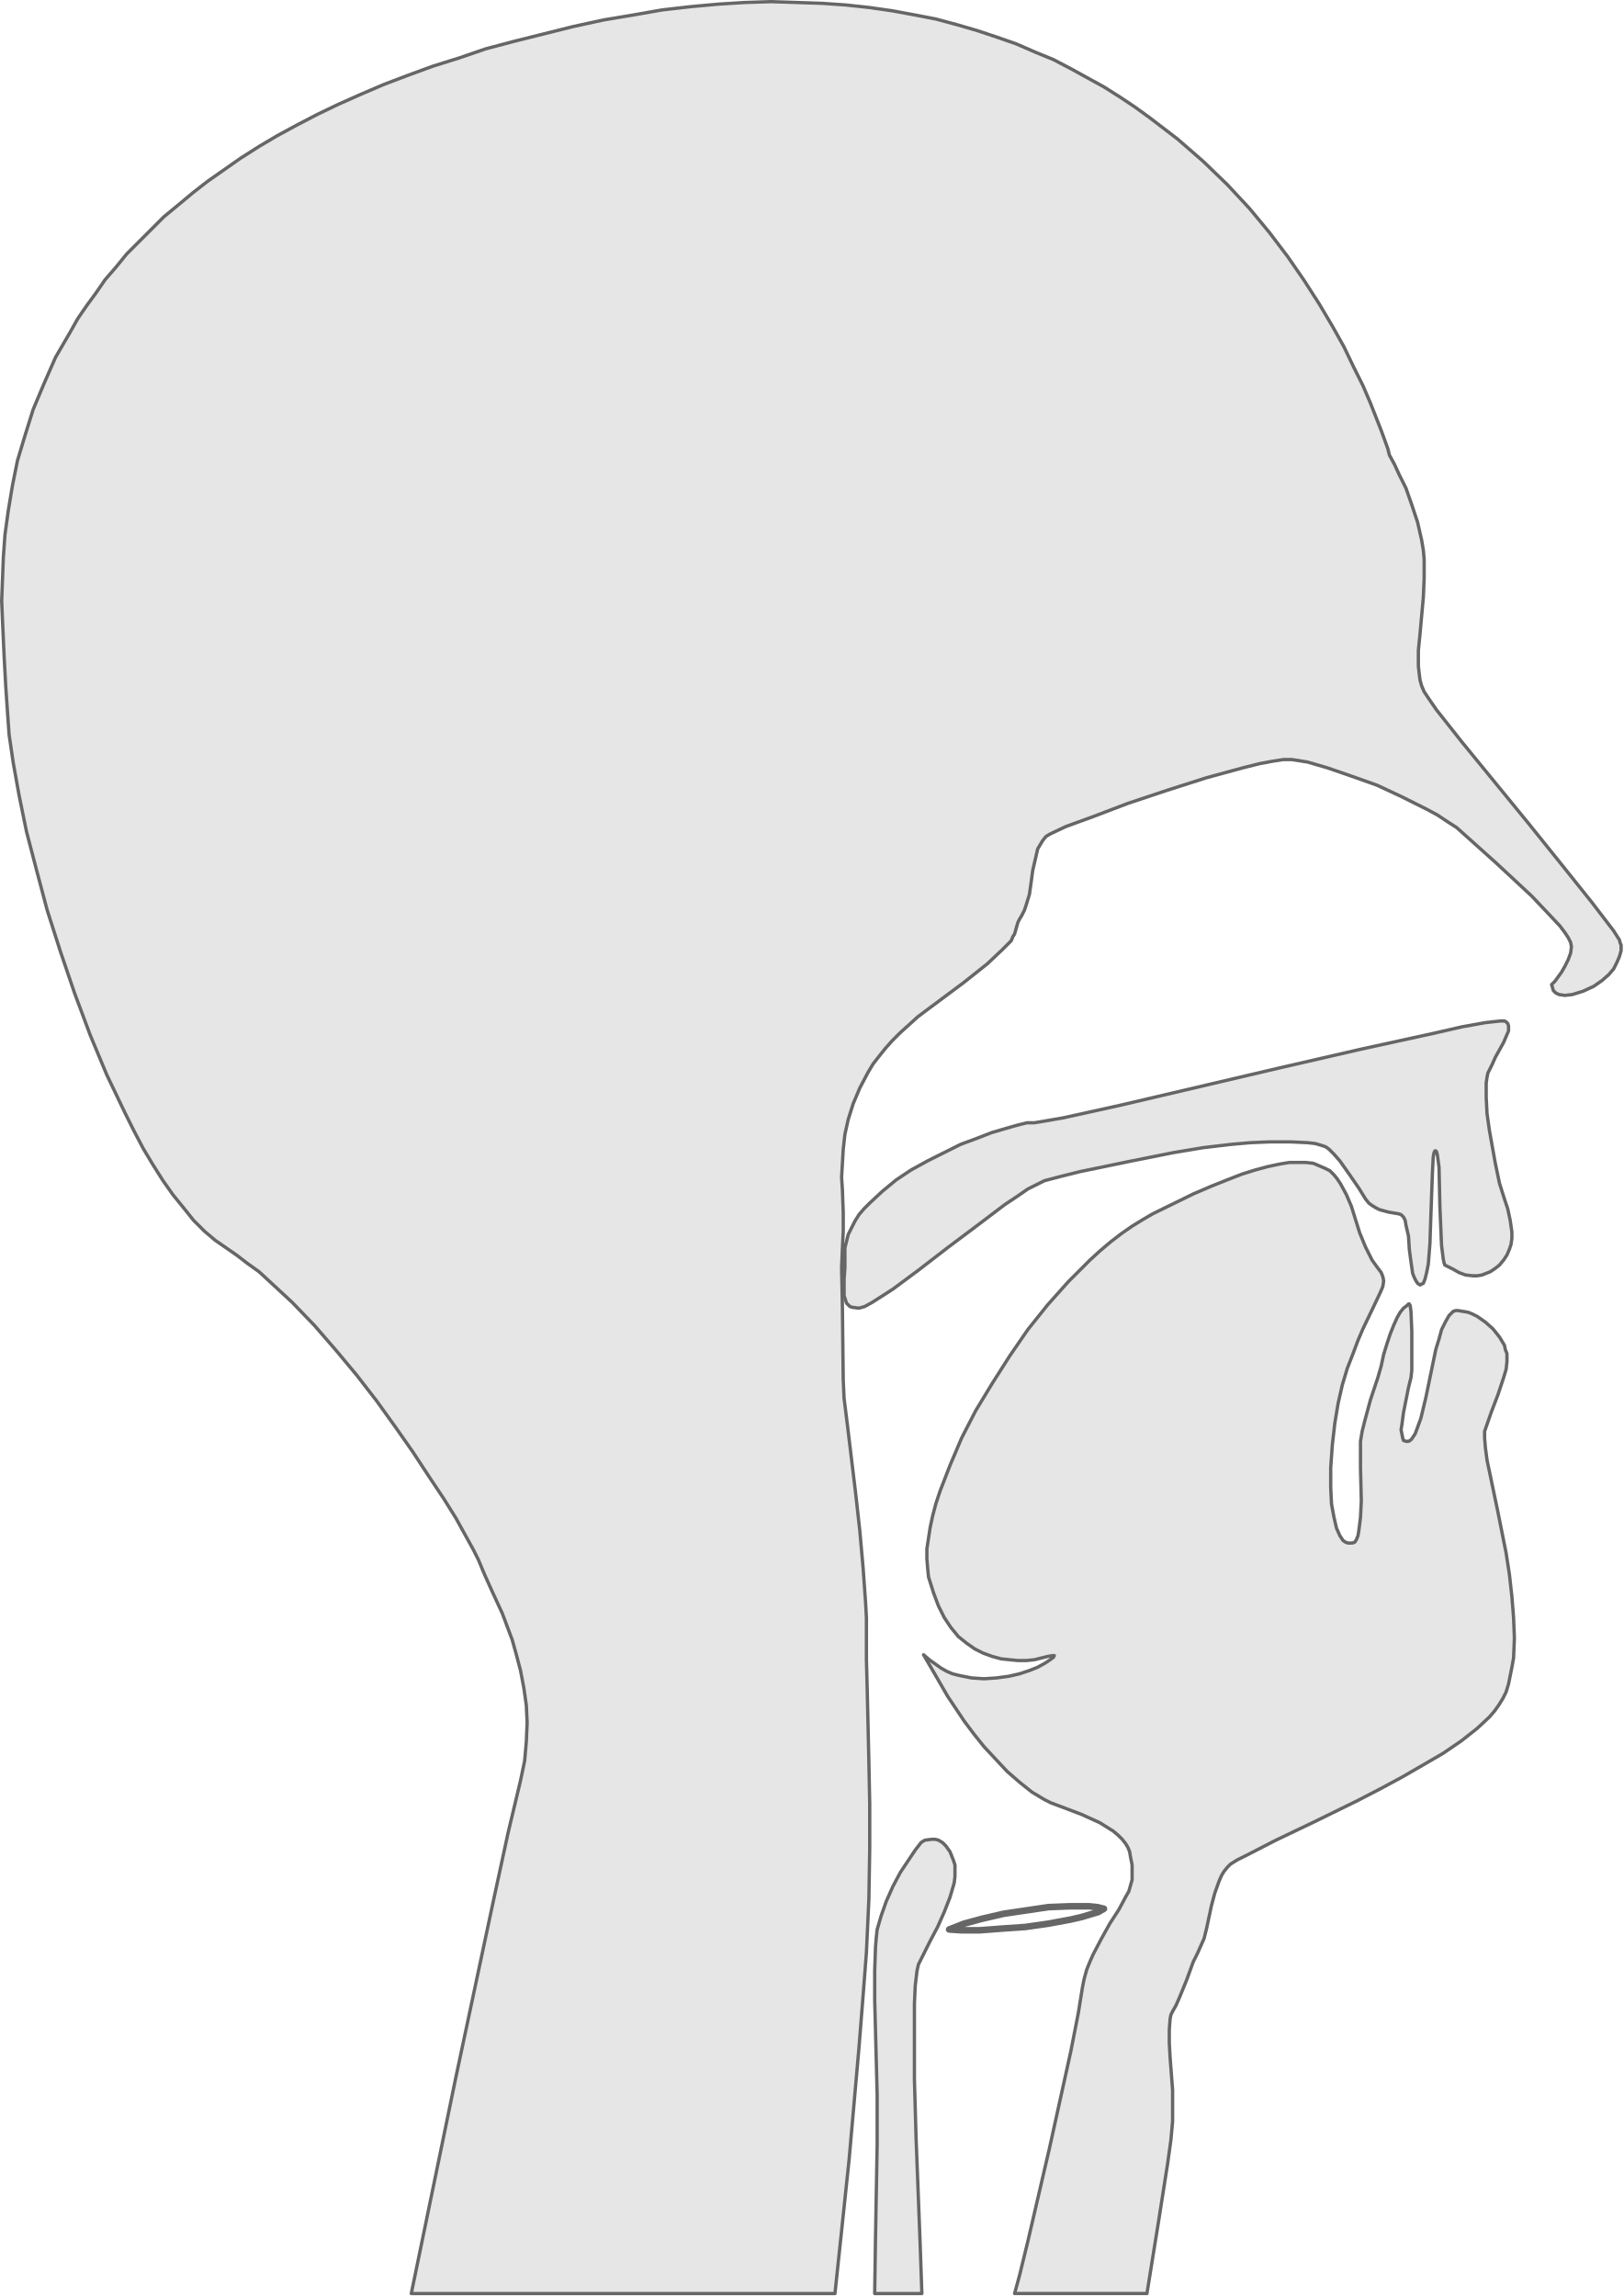
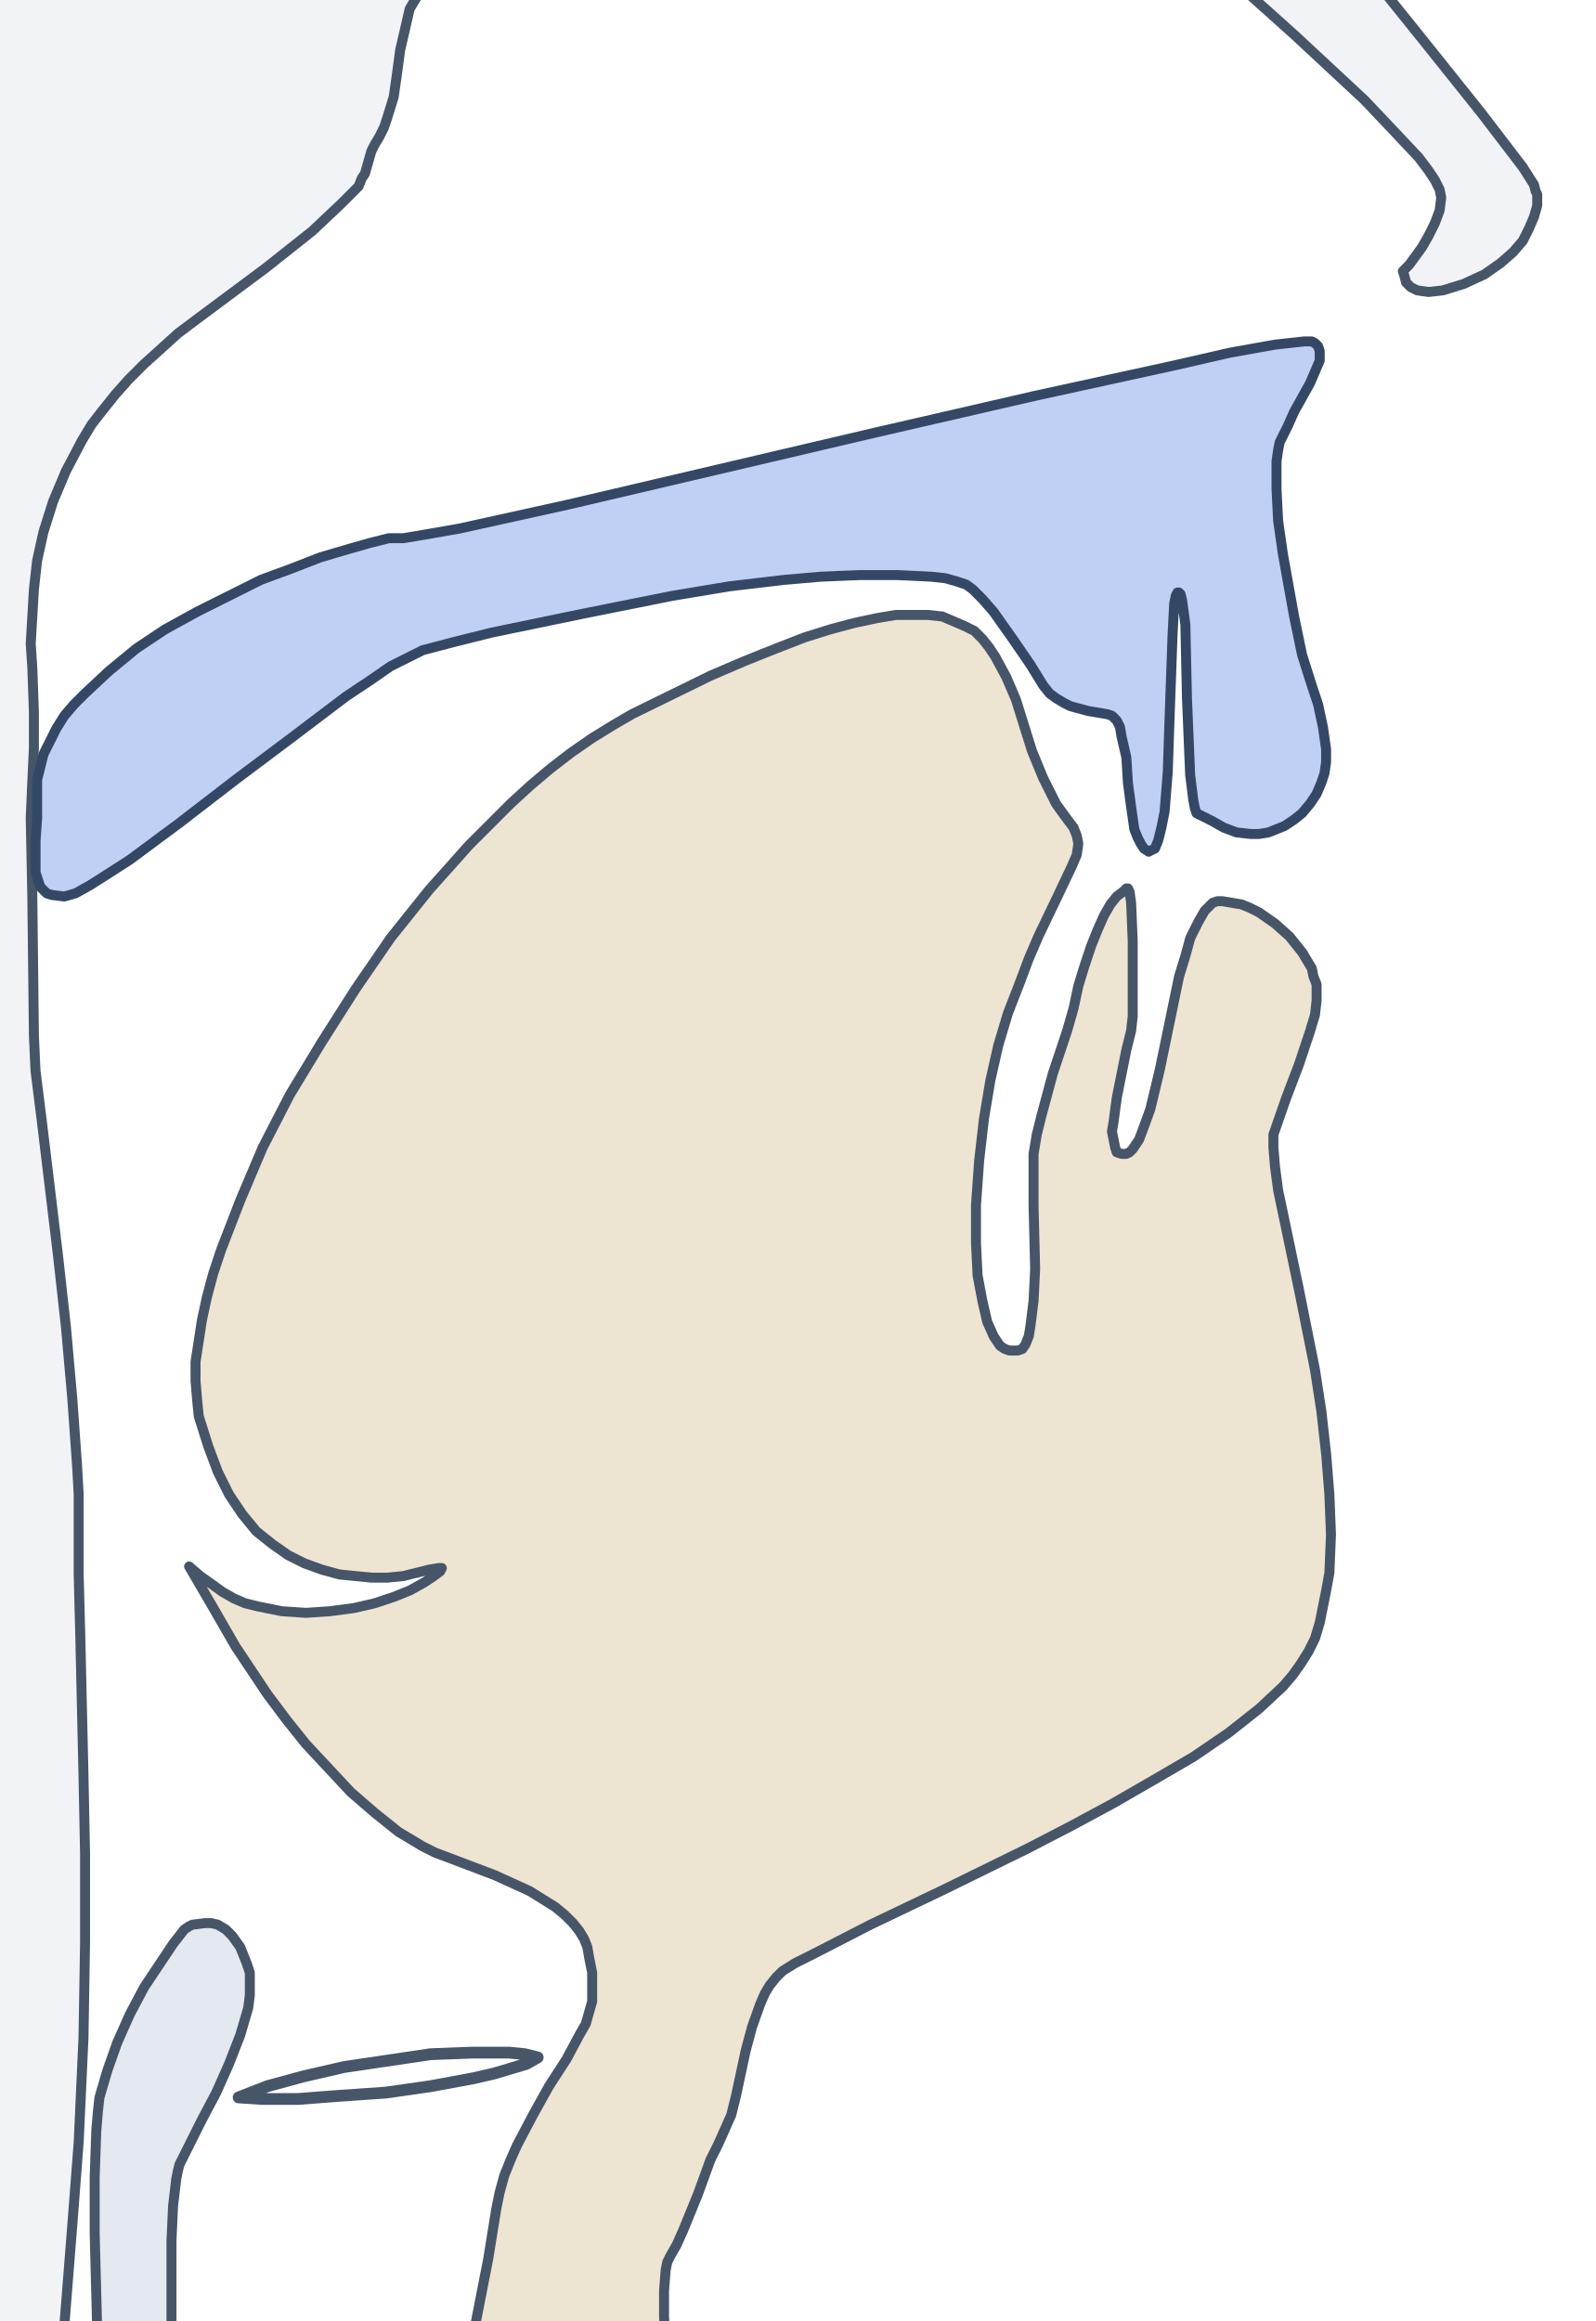
- <svg xmlns="http://www.w3.org/2000/svg" viewBox="0 0 173.038 244.74" id="svg2" height="244.74mm" width="173.038mm" version="1.0">
+ <svg xmlns="http://www.w3.org/2000/svg" viewBox="88 90 88 128" id="svg2" height="640" width="440" version="1.0">
  <defs id="defs4">
    <pattern y="0" x="0" height="6" width="6" patternUnits="userSpaceOnUse" id="WMFhbasepattern" />
  </defs>
-   <path id="path7" d="m 98.249,244.475 0,0 -0.176,-5.115 -0.441,-11.465 -0.177,-6.262 0,-5.644 0,-2.381 0.088,-1.94 0.176,-1.499 0.088,-0.441 0.088,-0.353 0,0 1.235,-2.469 0.794,-1.499 0.706,-1.587 0.618,-1.588 0.441,-1.499 0.088,-0.706 0,-0.618 0,-0.617 -0.176,-0.529 0,0 -0.353,-0.882 -0.441,-0.617 -0.353,-0.353 -0.441,-0.265 -0.353,-0.088 -0.353,0 -0.706,0.088 0,0 -0.176,0.088 -0.265,0.177 -0.617,0.794 -0.706,1.058 -0.882,1.323 -0.794,1.499 -0.706,1.587 -0.529,1.499 -0.441,1.499 0,0 -0.088,0.794 -0.088,1.058 -0.088,2.558 0,3.087 0.088,3.352 0.176,6.791 0,2.91 0,2.381 0,0 -0.176,9.878 -0.088,5.997 5.027,0 z" style="fill:#e6e6e6;fill-opacity:1;fill-rule:nonzero;stroke:#666666;stroke-width:0.353px;stroke-linecap:round;stroke-linejoin:round;stroke-miterlimit:4;stroke-dasharray:none;stroke-opacity:1" />
-   <path id="path9" d="m 88.988,244.475 0,0 1.499,-14.199 1.058,-11.994 0.441,-5.556 0.353,-4.586 0,0 0.264,-5.732 0.088,-5.292 0,-4.851 -0.088,-4.41 -0.176,-7.673 -0.088,-3.352 0,-2.91 0,0 0,-1.499 -0.088,-1.588 -0.264,-3.704 -0.353,-3.969 -0.441,-3.969 -0.882,-7.32 -0.353,-2.822 -0.088,-1.94 0,0 -0.088,-7.673 -0.088,-4.321 0.088,-2.029 0.088,-1.852 0,0 0,-0.97 0,-0.97 -0.088,-2.469 -0.088,-1.323 0.088,-1.499 0.088,-1.499 0.176,-1.587 0.353,-1.588 0.529,-1.676 0.706,-1.676 0.882,-1.676 0.529,-0.882 0.617,-0.794 0.706,-0.882 0.706,-0.794 0.882,-0.882 0.882,-0.794 0.97,-0.882 1.058,-0.794 0,0 3.792,-2.822 2.558,-2.029 1.588,-1.499 0.529,-0.529 0.441,-0.441 0.176,-0.441 0.176,-0.265 0.176,-0.617 0.176,-0.617 0.176,-0.353 0.265,-0.441 0,0 0.264,-0.529 0.176,-0.529 0.353,-1.147 0.176,-1.234 0.176,-1.323 0.265,-1.146 0.264,-1.147 0.264,-0.441 0.265,-0.441 0.353,-0.441 0.441,-0.265 0,0 1.676,-0.794 2.91,-1.058 3.704,-1.411 4.233,-1.411 4.145,-1.323 3.881,-1.058 1.764,-0.441 1.411,-0.265 1.147,-0.176 0.882,0 0,0 1.676,0.264 2.117,0.618 2.558,0.882 2.734,0.97 2.646,1.235 2.646,1.323 1.146,0.617 1.058,0.706 0.97,0.618 0.794,0.706 0,0 3.44,3.087 3.792,3.528 1.587,1.676 1.411,1.499 0.529,0.706 0.353,0.529 0.264,0.529 0.088,0.441 0,0 -0.088,0.706 -0.264,0.706 -0.353,0.706 -0.353,0.618 -0.706,0.97 -0.353,0.353 0,0 0.088,0.264 0.088,0.353 0.265,0.265 0.353,0.176 0.618,0.088 0.794,-0.088 1.146,-0.353 0,0 1.147,-0.529 0.882,-0.618 0.706,-0.617 0.529,-0.617 0.353,-0.706 0.264,-0.618 0.177,-0.618 0,-0.617 0,0 -0.088,-0.176 -0.088,-0.353 -0.617,-0.97 -2.293,-2.998 -3.175,-3.969 -3.616,-4.498 -7.144,-8.731 -2.646,-3.351 -0.794,-1.147 -0.529,-0.794 0,0 -0.264,-0.618 -0.176,-0.617 -0.088,-0.706 -0.088,-0.794 0,-1.676 0.176,-1.764 0.353,-3.881 0.088,-2.028 0,-2.029 0,0 -0.088,-0.97 -0.176,-1.058 -0.441,-1.94 -0.617,-1.852 -0.617,-1.764 -0.706,-1.411 -0.529,-1.147 -0.529,-0.97 0,0 -0.177,-0.706 -0.706,-1.94 -1.146,-2.91 -0.794,-1.852 -0.97,-1.94 -1.058,-2.205 -1.235,-2.205 -1.411,-2.381 -1.587,-2.469 -1.764,-2.558 -1.94,-2.558 -2.117,-2.558 -2.381,-2.558 -2.558,-2.469 -2.734,-2.381 -1.499,-1.147 -1.499,-1.147 -1.587,-1.147 -1.588,-1.058 -1.676,-1.058 -1.764,-0.97 -1.764,-0.97 -1.852,-0.97 -1.94,-0.794 L 108.303,4.674 106.274,3.969 104.157,3.263 102.041,2.646 99.748,2.028 97.455,1.587 95.074,1.147 92.604,0.794 90.135,0.529 87.577,0.353 84.931,0.265 82.197,0.176 79.375,0.265 76.553,0.441 73.643,0.706 70.556,1.058 l -2.999,0.529 -3.175,0.529 -3.263,0.706 0,0 -3.175,0.794 -3.175,0.794 -2.998,0.794 -2.822,0.97 -2.822,0.882 -2.646,0.97 -2.557,0.97 -2.469,1.058 -2.381,1.058 -2.205,1.058 -2.205,1.147 -2.117,1.147 -1.94,1.147 -1.94,1.235 -1.764,1.235 -1.764,1.235 -1.587,1.235 -1.587,1.323 -1.499,1.235 -1.323,1.323 -1.323,1.323 -1.323,1.323 -1.147,1.411 -1.147,1.323 -0.97,1.411 -0.97,1.323 -0.97,1.411 -0.794,1.411 -1.587,2.734 -1.235,2.822 -1.147,2.734 -0.882,2.822 -0.794,2.646 -0.529,2.646 -0.441,2.646 -0.353,2.558 -0.176,2.469 -0.088,2.293 -0.088,2.293 0.088,2.117 0.176,3.881 0.176,3.263 0.176,2.557 0,0 0.176,2.469 0.441,2.999 0.617,3.439 0.794,3.881 1.058,4.057 1.147,4.321 1.411,4.41 1.499,4.41 1.676,4.498 1.764,4.233 1.94,4.057 0.97,1.941 0.97,1.852 1.058,1.764 1.058,1.676 1.058,1.499 1.147,1.411 1.058,1.323 1.147,1.146 1.147,0.97 1.147,0.794 0,0 1.147,0.794 1.147,0.882 1.235,0.882 1.147,1.058 2.381,2.205 2.381,2.469 2.293,2.646 2.205,2.646 2.117,2.734 2.028,2.822 1.852,2.646 1.676,2.558 1.587,2.381 1.323,2.117 1.852,3.351 0.529,1.058 0.264,0.618 0,0 0.177,0.441 0.264,0.618 0.794,1.764 1.058,2.293 0.529,1.411 0.529,1.411 0.441,1.587 0.441,1.676 0.353,1.852 0.265,1.852 0.088,1.852 -0.088,2.028 -0.176,2.029 -0.441,2.117 0,0 -1.323,5.556 -1.676,7.761 -3.881,18.256 -4.763,23.107 45.156,0 z" style="fill:#e6e6e6;fill-opacity:1;fill-rule:nonzero;stroke:#666666;stroke-width:0.353px;stroke-linecap:round;stroke-linejoin:round;stroke-miterlimit:4;stroke-dasharray:none;stroke-opacity:1" />
-   <path id="path11" d="m 101.159,205.669 0,0 1.587,-0.618 1.941,-0.529 2.293,-0.529 2.381,-0.353 2.381,-0.353 2.293,-0.088 2.029,0 0.882,0.088 0.706,0.177 0,0 -0.617,0.353 -0.882,0.264 -0.882,0.264 -1.147,0.265 -2.381,0.441 -2.469,0.353 -2.558,0.177 -2.293,0.176 -1.94,0 -1.323,-0.088 0,0 z" style="fill:none;stroke:#666666;stroke-width:0.706px;stroke-linecap:round;stroke-linejoin:round;stroke-miterlimit:4;stroke-dasharray:none;stroke-opacity:1" />
-   <path id="path13" d="m 122.237,244.475 0,0 1.235,-7.673 0.97,-6.173 0.353,-2.558 0.176,-1.94 0,0 0,-1.587 0,-1.764 -0.264,-3.439 -0.088,-1.588 0,-1.411 0.088,-1.146 0.088,-0.441 0.176,-0.353 0,0 0.353,-0.618 0.353,-0.794 0.794,-1.941 0.706,-1.94 0.441,-0.882 0.353,-0.794 0,0 0.353,-0.794 0.264,-1.058 0.529,-2.469 0.353,-1.323 0.441,-1.235 0.265,-0.617 0.265,-0.441 0.353,-0.441 0.353,-0.353 0,0 0.706,-0.441 1.058,-0.529 3.087,-1.587 4.057,-1.94 4.674,-2.293 2.381,-1.235 2.293,-1.235 2.293,-1.323 2.117,-1.234 1.94,-1.323 1.676,-1.323 1.323,-1.234 0.529,-0.618 0.441,-0.618 0,0 0.441,-0.706 0.353,-0.706 0.265,-0.882 0.176,-0.882 0.177,-0.882 0.176,-0.97 0.088,-2.117 -0.088,-2.205 -0.176,-2.205 -0.265,-2.381 -0.353,-2.293 -0.882,-4.409 -0.794,-3.792 -0.353,-1.676 -0.176,-1.323 -0.088,-1.058 0,-0.706 0,0 0.706,-2.028 0.706,-1.852 0.617,-1.852 0.265,-0.882 0.088,-0.794 0,0 0,-0.441 0,-0.441 -0.176,-0.441 -0.088,-0.441 -0.529,-0.882 -0.706,-0.882 -0.794,-0.706 -0.882,-0.617 -0.529,-0.265 -0.441,-0.176 -0.529,-0.088 -0.529,-0.088 0,0 -0.264,0 -0.265,0.088 -0.176,0.177 -0.264,0.264 -0.353,0.617 -0.441,0.882 -0.264,0.97 -0.353,1.147 -0.529,2.558 -0.529,2.558 -0.529,2.205 -0.353,0.97 -0.264,0.706 -0.353,0.529 -0.176,0.176 -0.176,0.088 0,0 -0.264,0 -0.265,-0.088 -0.088,-0.264 -0.088,-0.441 -0.088,-0.441 0.088,-0.529 0.176,-1.323 0.529,-2.646 0.264,-1.058 0.088,-0.794 0,0 0,-4.145 -0.088,-2.117 -0.088,-0.617 -0.088,-0.176 -0.088,0 0,0 -0.176,0.176 -0.353,0.264 -0.353,0.441 -0.353,0.617 -0.353,0.794 -0.353,0.882 -0.353,1.058 -0.353,1.146 0,0 -0.265,1.235 -0.353,1.234 -0.794,2.381 -0.618,2.293 -0.264,1.058 -0.176,1.058 0,0 0,1.235 0,1.587 0.088,3.528 -0.088,1.764 -0.176,1.411 -0.088,0.529 -0.176,0.441 -0.177,0.265 -0.264,0.088 0,0 -0.264,0 -0.177,0 -0.264,-0.088 -0.264,-0.176 -0.177,-0.264 -0.176,-0.265 -0.353,-0.794 -0.265,-1.147 -0.265,-1.411 -0.088,-1.764 0,-2.117 0,0 0.176,-2.469 0.264,-2.293 0.353,-2.117 0.441,-1.94 0.529,-1.764 0.618,-1.587 0.529,-1.411 0.529,-1.235 1.058,-2.205 0.794,-1.676 0.265,-0.617 0.088,-0.618 -0.088,-0.441 -0.177,-0.441 0,0 -0.529,-0.706 -0.441,-0.617 -0.706,-1.411 -0.617,-1.499 -0.441,-1.411 -0.441,-1.411 -0.529,-1.235 -0.618,-1.146 -0.353,-0.529 -0.353,-0.441 -0.441,-0.441 -0.529,-0.265 -0.617,-0.265 -0.617,-0.264 -0.794,-0.088 -0.882,0 -0.882,0 -1.058,0.177 -1.235,0.264 -1.323,0.353 -1.411,0.441 -1.587,0.617 -1.764,0.706 -1.852,0.794 -4.322,2.117 0,0 -1.058,0.617 -1.146,0.706 -1.146,0.794 -1.147,0.882 -1.147,0.97 -1.058,0.97 -2.293,2.293 -2.205,2.469 -2.117,2.646 -1.94,2.822 -1.852,2.91 -1.764,2.91 -1.499,2.911 -1.235,2.911 -1.058,2.734 -0.441,1.323 -0.353,1.323 -0.265,1.235 -0.176,1.147 -0.176,1.146 0,1.058 0.088,1.058 0.088,0.882 0,0 0.529,1.676 0.529,1.411 0.617,1.235 0.706,1.058 0.794,0.97 0.882,0.706 0.882,0.617 0.882,0.441 0.97,0.353 0.97,0.264 0.882,0.088 0.882,0.088 0.882,0 0.882,-0.088 0.706,-0.176 0.706,-0.176 0,0 0.529,-0.088 0.176,0 0,0 -0.088,0.177 -0.353,0.264 -0.529,0.353 -0.794,0.441 -0.882,0.353 -1.058,0.353 -1.146,0.264 -1.323,0.176 -1.323,0.088 -1.323,-0.088 -1.323,-0.265 -0.706,-0.176 -0.618,-0.265 -0.618,-0.353 -0.617,-0.441 -0.617,-0.441 -0.618,-0.529 0,0 1.235,2.117 1.323,2.293 1.764,2.646 1.058,1.411 1.058,1.323 1.235,1.323 1.234,1.323 1.323,1.147 1.323,1.058 1.323,0.794 0.706,0.353 0.706,0.264 0,0 2.558,0.97 1.94,0.882 0.706,0.441 0.706,0.441 0.529,0.441 0.441,0.441 0.353,0.441 0.265,0.441 0.176,0.441 0.088,0.529 0.176,0.882 0,1.058 0,0 0,0.529 -0.176,0.618 -0.176,0.617 -0.353,0.617 -0.706,1.323 -0.97,1.499 -0.882,1.588 -0.882,1.676 -0.353,0.794 -0.353,0.882 -0.264,0.97 -0.176,0.882 0,0 -0.441,2.734 -0.794,4.057 -2.293,10.407 -2.293,9.878 -0.882,3.616 -0.529,1.94 14.111,0 z" style="fill:#e6e6e6;fill-opacity:1;fill-rule:nonzero;stroke:#666666;stroke-width:0.353px;stroke-linecap:round;stroke-linejoin:round;stroke-miterlimit:4;stroke-dasharray:none;stroke-opacity:1" />
-   <path id="path15" d="m 151.342,136.966 0,0 0.176,-0.088 0.176,-0.088 0.176,-0.441 0.176,-0.706 0.176,-0.882 0.176,-2.205 0.088,-2.646 0.177,-4.939 0.088,-1.676 0.088,-0.441 0.088,-0.176 0,0 0.088,0 0.088,0.088 0.088,0.353 0.177,1.323 0.088,4.057 0.176,4.233 0.176,1.411 0.088,0.441 0.088,0.264 0,0 0.882,0.441 0.618,0.353 0.706,0.264 0.794,0.088 0.441,0 0.529,-0.088 0.441,-0.176 0.441,-0.177 0.529,-0.353 0.441,-0.353 0,0 0.441,-0.529 0.353,-0.529 0.265,-0.617 0.176,-0.529 0.088,-0.618 0,-0.706 -0.177,-1.234 -0.264,-1.235 -0.353,-1.058 -0.529,-1.676 0,0 -0.441,-2.117 -0.618,-3.439 -0.265,-1.852 -0.088,-1.764 0,-1.499 0.088,-0.617 0.088,-0.441 0,0 0.441,-0.882 0.353,-0.794 0.882,-1.587 0.265,-0.618 0.265,-0.617 0,-0.529 -0.088,-0.265 -0.176,-0.176 0,0 -0.176,-0.088 -0.441,0 -1.587,0.176 -2.469,0.441 -3.087,0.706 -7.673,1.676 -8.819,2.029 -16.933,3.969 -5.997,1.323 -2.028,0.353 -1.058,0.176 0,0 -0.794,0 -1.058,0.265 -1.234,0.353 -1.499,0.441 -1.587,0.618 -1.676,0.618 -1.764,0.882 -1.764,0.882 -1.764,0.97 -1.587,1.058 -1.499,1.235 -1.323,1.235 -0.618,0.617 -0.529,0.618 -0.441,0.706 -0.353,0.706 -0.353,0.706 -0.176,0.706 -0.177,0.706 0,0.794 0,0 0,1.323 -0.088,1.235 0,0.97 0,0.794 0.176,0.529 0.088,0.265 0.176,0.176 0.177,0.177 0.264,0.088 0.706,0.088 0,0 0.617,-0.176 0.794,-0.441 0.97,-0.617 1.235,-0.794 2.734,-2.028 3.087,-2.381 3.175,-2.381 2.911,-2.205 1.323,-0.882 1.147,-0.794 1.058,-0.529 0.706,-0.353 0,0 1.676,-0.441 2.117,-0.529 5.116,-1.058 4.851,-0.97 3.175,-0.529 0,0 2.999,-0.353 2.029,-0.177 2.117,-0.088 2.117,0 1.852,0.088 0.794,0.088 0.618,0.176 0.529,0.176 0.353,0.264 0,0 0.529,0.529 0.618,0.706 1.058,1.499 0.97,1.411 0.706,1.146 0,0 0.353,0.441 0.353,0.264 0.441,0.265 0.353,0.176 0.97,0.264 1.058,0.177 0,0 0.264,0.088 0.265,0.265 0.176,0.353 0.088,0.529 0.264,1.147 0.088,1.411 0.176,1.323 0.177,1.235 0.176,0.441 0.177,0.353 0.176,0.265 0.265,0.176 0,0 z" style="fill:#e6e6e6;fill-opacity:1;fill-rule:nonzero;stroke:#666666;stroke-width:0.353px;stroke-linecap:round;stroke-linejoin:round;stroke-miterlimit:4;stroke-dasharray:none;stroke-opacity:1" />
+   <path id="path7" d="m 98.249,244.475 0,0 -0.176,-5.115 -0.441,-11.465 -0.177,-6.262 0,-5.644 0,-2.381 0.088,-1.94 0.176,-1.499 0.088,-0.441 0.088,-0.353 0,0 1.235,-2.469 0.794,-1.499 0.706,-1.587 0.618,-1.588 0.441,-1.499 0.088,-0.706 0,-0.618 0,-0.617 -0.176,-0.529 0,0 -0.353,-0.882 -0.441,-0.617 -0.353,-0.353 -0.441,-0.265 -0.353,-0.088 -0.353,0 -0.706,0.088 0,0 -0.176,0.088 -0.265,0.177 -0.617,0.794 -0.706,1.058 -0.882,1.323 -0.794,1.499 -0.706,1.587 -0.529,1.499 -0.441,1.499 0,0 -0.088,0.794 -0.088,1.058 -0.088,2.558 0,3.087 0.088,3.352 0.176,6.791 0,2.91 0,2.381 0,0 -0.176,9.878 -0.088,5.997 5.027,0 z" style="fill:#e4e9ef;fill-opacity:1;fill-rule:nonzero;stroke:#475569;stroke-width:0.55;stroke-linecap:round;stroke-linejoin:round;stroke-miterlimit:4;stroke-dasharray:none;stroke-opacity:1" />
+   <path id="path9" d="m 88.988,244.475 0,0 1.499,-14.199 1.058,-11.994 0.441,-5.556 0.353,-4.586 0,0 0.264,-5.732 0.088,-5.292 0,-4.851 -0.088,-4.41 -0.176,-7.673 -0.088,-3.352 0,-2.91 0,0 0,-1.499 -0.088,-1.588 -0.264,-3.704 -0.353,-3.969 -0.441,-3.969 -0.882,-7.32 -0.353,-2.822 -0.088,-1.94 0,0 -0.088,-7.673 -0.088,-4.321 0.088,-2.029 0.088,-1.852 0,0 0,-0.97 0,-0.97 -0.088,-2.469 -0.088,-1.323 0.088,-1.499 0.088,-1.499 0.176,-1.587 0.353,-1.588 0.529,-1.676 0.706,-1.676 0.882,-1.676 0.529,-0.882 0.617,-0.794 0.706,-0.882 0.706,-0.794 0.882,-0.882 0.882,-0.794 0.97,-0.882 1.058,-0.794 0,0 3.792,-2.822 2.558,-2.029 1.588,-1.499 0.529,-0.529 0.441,-0.441 0.176,-0.441 0.176,-0.265 0.176,-0.617 0.176,-0.617 0.176,-0.353 0.265,-0.441 0,0 0.264,-0.529 0.176,-0.529 0.353,-1.147 0.176,-1.234 0.176,-1.323 0.265,-1.146 0.264,-1.147 0.264,-0.441 0.265,-0.441 0.353,-0.441 0.441,-0.265 0,0 1.676,-0.794 2.91,-1.058 3.704,-1.411 4.233,-1.411 4.145,-1.323 3.881,-1.058 1.764,-0.441 1.411,-0.265 1.147,-0.176 0.882,0 0,0 1.676,0.264 2.117,0.618 2.558,0.882 2.734,0.97 2.646,1.235 2.646,1.323 1.146,0.617 1.058,0.706 0.97,0.618 0.794,0.706 0,0 3.44,3.087 3.792,3.528 1.587,1.676 1.411,1.499 0.529,0.706 0.353,0.529 0.264,0.529 0.088,0.441 0,0 -0.088,0.706 -0.264,0.706 -0.353,0.706 -0.353,0.618 -0.706,0.97 -0.353,0.353 0,0 0.088,0.264 0.088,0.353 0.265,0.265 0.353,0.176 0.618,0.088 0.794,-0.088 1.146,-0.353 0,0 1.147,-0.529 0.882,-0.618 0.706,-0.617 0.529,-0.617 0.353,-0.706 0.264,-0.618 0.177,-0.618 0,-0.617 0,0 -0.088,-0.176 -0.088,-0.353 -0.617,-0.97 -2.293,-2.998 -3.175,-3.969 -3.616,-4.498 -7.144,-8.731 -2.646,-3.351 -0.794,-1.147 -0.529,-0.794 0,0 -0.264,-0.618 -0.176,-0.617 -0.088,-0.706 -0.088,-0.794 0,-1.676 0.176,-1.764 0.353,-3.881 0.088,-2.028 0,-2.029 0,0 -0.088,-0.97 -0.176,-1.058 -0.441,-1.94 -0.617,-1.852 -0.617,-1.764 -0.706,-1.411 -0.529,-1.147 -0.529,-0.97 0,0 -0.177,-0.706 -0.706,-1.94 -1.146,-2.91 -0.794,-1.852 -0.97,-1.94 -1.058,-2.205 -1.235,-2.205 -1.411,-2.381 -1.587,-2.469 -1.764,-2.558 -1.94,-2.558 -2.117,-2.558 -2.381,-2.558 -2.558,-2.469 -2.734,-2.381 -1.499,-1.147 -1.499,-1.147 -1.587,-1.147 -1.588,-1.058 -1.676,-1.058 -1.764,-0.97 -1.764,-0.97 -1.852,-0.97 -1.94,-0.794 L 108.303,4.674 106.274,3.969 104.157,3.263 102.041,2.646 99.748,2.028 97.455,1.587 95.074,1.147 92.604,0.794 90.135,0.529 87.577,0.353 84.931,0.265 82.197,0.176 79.375,0.265 76.553,0.441 73.643,0.706 70.556,1.058 l -2.999,0.529 -3.175,0.529 -3.263,0.706 0,0 -3.175,0.794 -3.175,0.794 -2.998,0.794 -2.822,0.97 -2.822,0.882 -2.646,0.97 -2.557,0.97 -2.469,1.058 -2.381,1.058 -2.205,1.058 -2.205,1.147 -2.117,1.147 -1.94,1.147 -1.94,1.235 -1.764,1.235 -1.764,1.235 -1.587,1.235 -1.587,1.323 -1.499,1.235 -1.323,1.323 -1.323,1.323 -1.323,1.323 -1.147,1.411 -1.147,1.323 -0.97,1.411 -0.97,1.323 -0.97,1.411 -0.794,1.411 -1.587,2.734 -1.235,2.822 -1.147,2.734 -0.882,2.822 -0.794,2.646 -0.529,2.646 -0.441,2.646 -0.353,2.558 -0.176,2.469 -0.088,2.293 -0.088,2.293 0.088,2.117 0.176,3.881 0.176,3.263 0.176,2.557 0,0 0.176,2.469 0.441,2.999 0.617,3.439 0.794,3.881 1.058,4.057 1.147,4.321 1.411,4.41 1.499,4.41 1.676,4.498 1.764,4.233 1.94,4.057 0.97,1.941 0.97,1.852 1.058,1.764 1.058,1.676 1.058,1.499 1.147,1.411 1.058,1.323 1.147,1.146 1.147,0.97 1.147,0.794 0,0 1.147,0.794 1.147,0.882 1.235,0.882 1.147,1.058 2.381,2.205 2.381,2.469 2.293,2.646 2.205,2.646 2.117,2.734 2.028,2.822 1.852,2.646 1.676,2.558 1.587,2.381 1.323,2.117 1.852,3.351 0.529,1.058 0.264,0.618 0,0 0.177,0.441 0.264,0.618 0.794,1.764 1.058,2.293 0.529,1.411 0.529,1.411 0.441,1.587 0.441,1.676 0.353,1.852 0.265,1.852 0.088,1.852 -0.088,2.028 -0.176,2.029 -0.441,2.117 0,0 -1.323,5.556 -1.676,7.761 -3.881,18.256 -4.763,23.107 45.156,0 z" style="fill:#f1f3f6;fill-opacity:1;fill-rule:nonzero;stroke:#475569;stroke-width:0.55;stroke-linecap:round;stroke-linejoin:round;stroke-miterlimit:4;stroke-dasharray:none;stroke-opacity:1" />
+   <path id="path11" d="m 101.159,205.669 0,0 1.587,-0.618 1.941,-0.529 2.293,-0.529 2.381,-0.353 2.381,-0.353 2.293,-0.088 2.029,0 0.882,0.088 0.706,0.177 0,0 -0.617,0.353 -0.882,0.264 -0.882,0.264 -1.147,0.265 -2.381,0.441 -2.469,0.353 -2.558,0.177 -2.293,0.176 -1.94,0 -1.323,-0.088 0,0 z" style="fill:none;stroke:#475569;stroke-width:0.65;stroke-linecap:round;stroke-linejoin:round;stroke-miterlimit:4;stroke-dasharray:none;stroke-opacity:1" />
+   <path id="path13" d="m 122.237,244.475 0,0 1.235,-7.673 0.97,-6.173 0.353,-2.558 0.176,-1.94 0,0 0,-1.587 0,-1.764 -0.264,-3.439 -0.088,-1.588 0,-1.411 0.088,-1.146 0.088,-0.441 0.176,-0.353 0,0 0.353,-0.618 0.353,-0.794 0.794,-1.941 0.706,-1.94 0.441,-0.882 0.353,-0.794 0,0 0.353,-0.794 0.264,-1.058 0.529,-2.469 0.353,-1.323 0.441,-1.235 0.265,-0.617 0.265,-0.441 0.353,-0.441 0.353,-0.353 0,0 0.706,-0.441 1.058,-0.529 3.087,-1.587 4.057,-1.94 4.674,-2.293 2.381,-1.235 2.293,-1.235 2.293,-1.323 2.117,-1.234 1.94,-1.323 1.676,-1.323 1.323,-1.234 0.529,-0.618 0.441,-0.618 0,0 0.441,-0.706 0.353,-0.706 0.265,-0.882 0.176,-0.882 0.177,-0.882 0.176,-0.97 0.088,-2.117 -0.088,-2.205 -0.176,-2.205 -0.265,-2.381 -0.353,-2.293 -0.882,-4.409 -0.794,-3.792 -0.353,-1.676 -0.176,-1.323 -0.088,-1.058 0,-0.706 0,0 0.706,-2.028 0.706,-1.852 0.617,-1.852 0.265,-0.882 0.088,-0.794 0,0 0,-0.441 0,-0.441 -0.176,-0.441 -0.088,-0.441 -0.529,-0.882 -0.706,-0.882 -0.794,-0.706 -0.882,-0.617 -0.529,-0.265 -0.441,-0.176 -0.529,-0.088 -0.529,-0.088 0,0 -0.264,0 -0.265,0.088 -0.176,0.177 -0.264,0.264 -0.353,0.617 -0.441,0.882 -0.264,0.97 -0.353,1.147 -0.529,2.558 -0.529,2.558 -0.529,2.205 -0.353,0.97 -0.264,0.706 -0.353,0.529 -0.176,0.176 -0.176,0.088 0,0 -0.264,0 -0.265,-0.088 -0.088,-0.264 -0.088,-0.441 -0.088,-0.441 0.088,-0.529 0.176,-1.323 0.529,-2.646 0.264,-1.058 0.088,-0.794 0,0 0,-4.145 -0.088,-2.117 -0.088,-0.617 -0.088,-0.176 -0.088,0 0,0 -0.176,0.176 -0.353,0.264 -0.353,0.441 -0.353,0.617 -0.353,0.794 -0.353,0.882 -0.353,1.058 -0.353,1.146 0,0 -0.265,1.235 -0.353,1.234 -0.794,2.381 -0.618,2.293 -0.264,1.058 -0.176,1.058 0,0 0,1.235 0,1.587 0.088,3.528 -0.088,1.764 -0.176,1.411 -0.088,0.529 -0.176,0.441 -0.177,0.265 -0.264,0.088 0,0 -0.264,0 -0.177,0 -0.264,-0.088 -0.264,-0.176 -0.177,-0.264 -0.176,-0.265 -0.353,-0.794 -0.265,-1.147 -0.265,-1.411 -0.088,-1.764 0,-2.117 0,0 0.176,-2.469 0.264,-2.293 0.353,-2.117 0.441,-1.94 0.529,-1.764 0.618,-1.587 0.529,-1.411 0.529,-1.235 1.058,-2.205 0.794,-1.676 0.265,-0.617 0.088,-0.618 -0.088,-0.441 -0.177,-0.441 0,0 -0.529,-0.706 -0.441,-0.617 -0.706,-1.411 -0.617,-1.499 -0.441,-1.411 -0.441,-1.411 -0.529,-1.235 -0.618,-1.146 -0.353,-0.529 -0.353,-0.441 -0.441,-0.441 -0.529,-0.265 -0.617,-0.265 -0.617,-0.264 -0.794,-0.088 -0.882,0 -0.882,0 -1.058,0.177 -1.235,0.264 -1.323,0.353 -1.411,0.441 -1.587,0.617 -1.764,0.706 -1.852,0.794 -4.322,2.117 0,0 -1.058,0.617 -1.146,0.706 -1.146,0.794 -1.147,0.882 -1.147,0.97 -1.058,0.97 -2.293,2.293 -2.205,2.469 -2.117,2.646 -1.94,2.822 -1.852,2.91 -1.764,2.91 -1.499,2.911 -1.235,2.911 -1.058,2.734 -0.441,1.323 -0.353,1.323 -0.265,1.235 -0.176,1.147 -0.176,1.146 0,1.058 0.088,1.058 0.088,0.882 0,0 0.529,1.676 0.529,1.411 0.617,1.235 0.706,1.058 0.794,0.97 0.882,0.706 0.882,0.617 0.882,0.441 0.97,0.353 0.97,0.264 0.882,0.088 0.882,0.088 0.882,0 0.882,-0.088 0.706,-0.176 0.706,-0.176 0,0 0.529,-0.088 0.176,0 0,0 -0.088,0.177 -0.353,0.264 -0.529,0.353 -0.794,0.441 -0.882,0.353 -1.058,0.353 -1.146,0.264 -1.323,0.176 -1.323,0.088 -1.323,-0.088 -1.323,-0.265 -0.706,-0.176 -0.618,-0.265 -0.618,-0.353 -0.617,-0.441 -0.617,-0.441 -0.618,-0.529 0,0 1.235,2.117 1.323,2.293 1.764,2.646 1.058,1.411 1.058,1.323 1.235,1.323 1.234,1.323 1.323,1.147 1.323,1.058 1.323,0.794 0.706,0.353 0.706,0.264 0,0 2.558,0.97 1.94,0.882 0.706,0.441 0.706,0.441 0.529,0.441 0.441,0.441 0.353,0.441 0.265,0.441 0.176,0.441 0.088,0.529 0.176,0.882 0,1.058 0,0 0,0.529 -0.176,0.618 -0.176,0.617 -0.353,0.617 -0.706,1.323 -0.97,1.499 -0.882,1.588 -0.882,1.676 -0.353,0.794 -0.353,0.882 -0.264,0.97 -0.176,0.882 0,0 -0.441,2.734 -0.794,4.057 -2.293,10.407 -2.293,9.878 -0.882,3.616 -0.529,1.94 14.111,0 z" style="fill:#eee4d2;fill-opacity:1;fill-rule:nonzero;stroke:#475569;stroke-width:0.55;stroke-linecap:round;stroke-linejoin:round;stroke-miterlimit:4;stroke-dasharray:none;stroke-opacity:1" />
+   <path id="path15" d="m 151.342,136.966 0,0 0.176,-0.088 0.176,-0.088 0.176,-0.441 0.176,-0.706 0.176,-0.882 0.176,-2.205 0.088,-2.646 0.177,-4.939 0.088,-1.676 0.088,-0.441 0.088,-0.176 0,0 0.088,0 0.088,0.088 0.088,0.353 0.177,1.323 0.088,4.057 0.176,4.233 0.176,1.411 0.088,0.441 0.088,0.264 0,0 0.882,0.441 0.618,0.353 0.706,0.264 0.794,0.088 0.441,0 0.529,-0.088 0.441,-0.176 0.441,-0.177 0.529,-0.353 0.441,-0.353 0,0 0.441,-0.529 0.353,-0.529 0.265,-0.617 0.176,-0.529 0.088,-0.618 0,-0.706 -0.177,-1.234 -0.264,-1.235 -0.353,-1.058 -0.529,-1.676 0,0 -0.441,-2.117 -0.618,-3.439 -0.265,-1.852 -0.088,-1.764 0,-1.499 0.088,-0.617 0.088,-0.441 0,0 0.441,-0.882 0.353,-0.794 0.882,-1.587 0.265,-0.618 0.265,-0.617 0,-0.529 -0.088,-0.265 -0.176,-0.176 0,0 -0.176,-0.088 -0.441,0 -1.587,0.176 -2.469,0.441 -3.087,0.706 -7.673,1.676 -8.819,2.029 -16.933,3.969 -5.997,1.323 -2.028,0.353 -1.058,0.176 0,0 -0.794,0 -1.058,0.265 -1.234,0.353 -1.499,0.441 -1.587,0.618 -1.676,0.618 -1.764,0.882 -1.764,0.882 -1.764,0.97 -1.587,1.058 -1.499,1.235 -1.323,1.235 -0.618,0.617 -0.529,0.618 -0.441,0.706 -0.353,0.706 -0.353,0.706 -0.176,0.706 -0.177,0.706 0,0.794 0,0 0,1.323 -0.088,1.235 0,0.97 0,0.794 0.176,0.529 0.088,0.265 0.176,0.176 0.177,0.177 0.264,0.088 0.706,0.088 0,0 0.617,-0.176 0.794,-0.441 0.97,-0.617 1.235,-0.794 2.734,-2.028 3.087,-2.381 3.175,-2.381 2.911,-2.205 1.323,-0.882 1.147,-0.794 1.058,-0.529 0.706,-0.353 0,0 1.676,-0.441 2.117,-0.529 5.116,-1.058 4.851,-0.97 3.175,-0.529 0,0 2.999,-0.353 2.029,-0.177 2.117,-0.088 2.117,0 1.852,0.088 0.794,0.088 0.618,0.176 0.529,0.176 0.353,0.264 0,0 0.529,0.529 0.618,0.706 1.058,1.499 0.97,1.411 0.706,1.146 0,0 0.353,0.441 0.353,0.264 0.441,0.265 0.353,0.176 0.97,0.264 1.058,0.177 0,0 0.264,0.088 0.265,0.265 0.176,0.353 0.088,0.529 0.264,1.147 0.088,1.411 0.176,1.323 0.177,1.235 0.176,0.441 0.177,0.353 0.176,0.265 0.265,0.176 0,0 z" style="fill:#c0d0f5;fill-opacity:1;fill-rule:nonzero;stroke:#344866;stroke-width:0.55;stroke-linecap:round;stroke-linejoin:round;stroke-miterlimit:4;stroke-dasharray:none;stroke-opacity:1" />
</svg>
